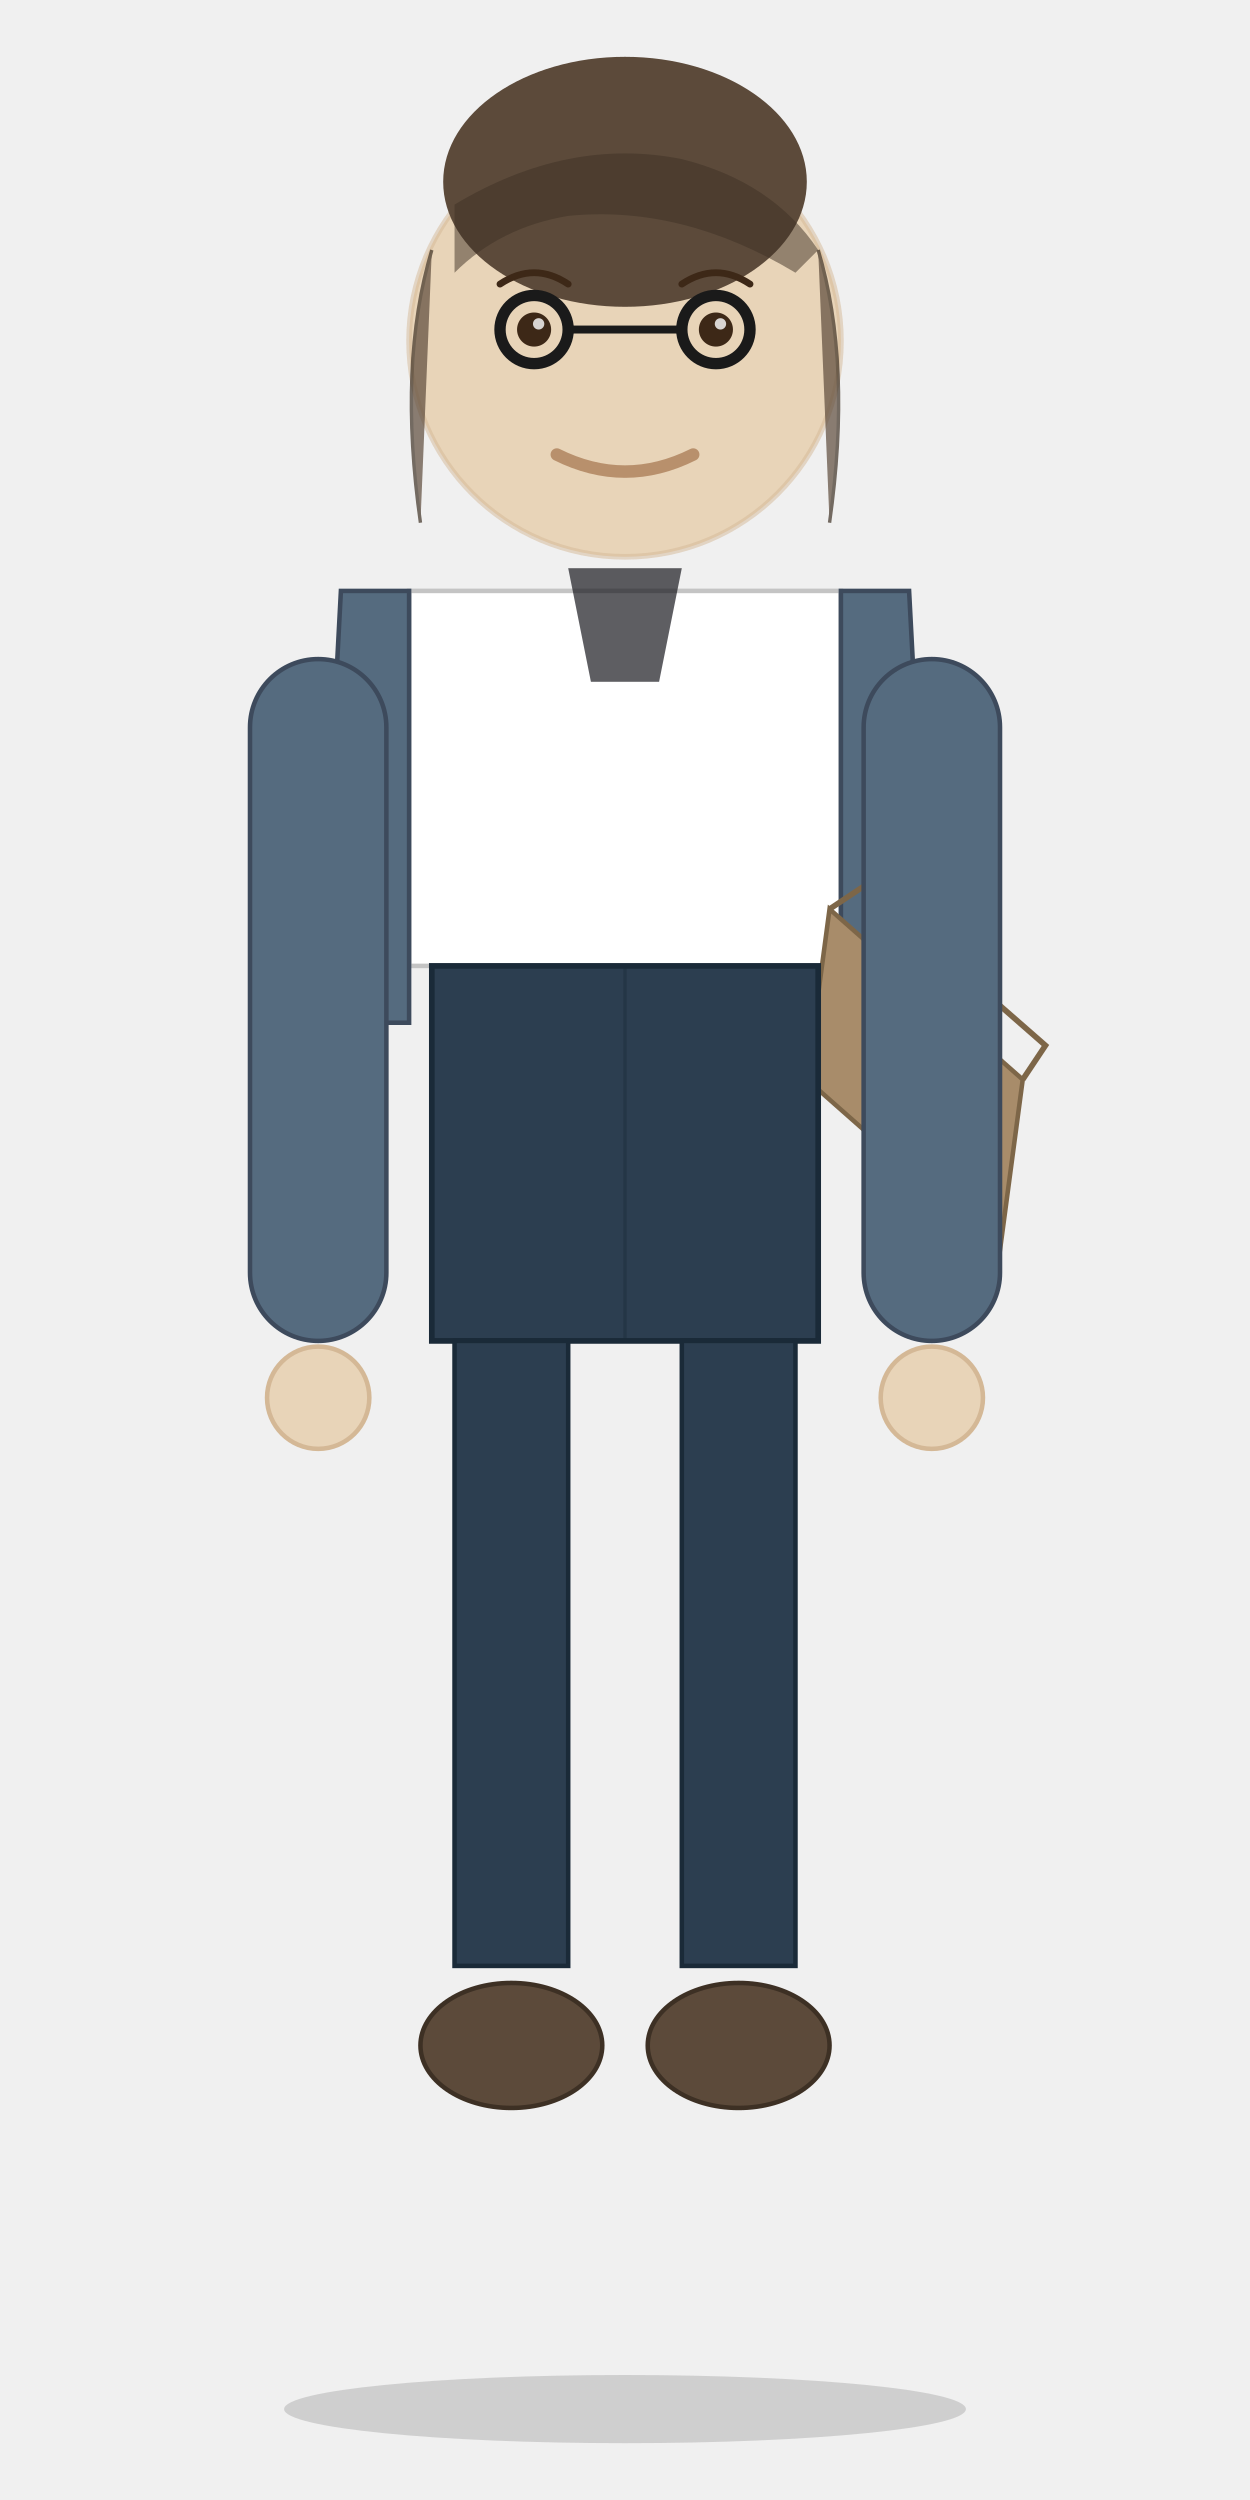
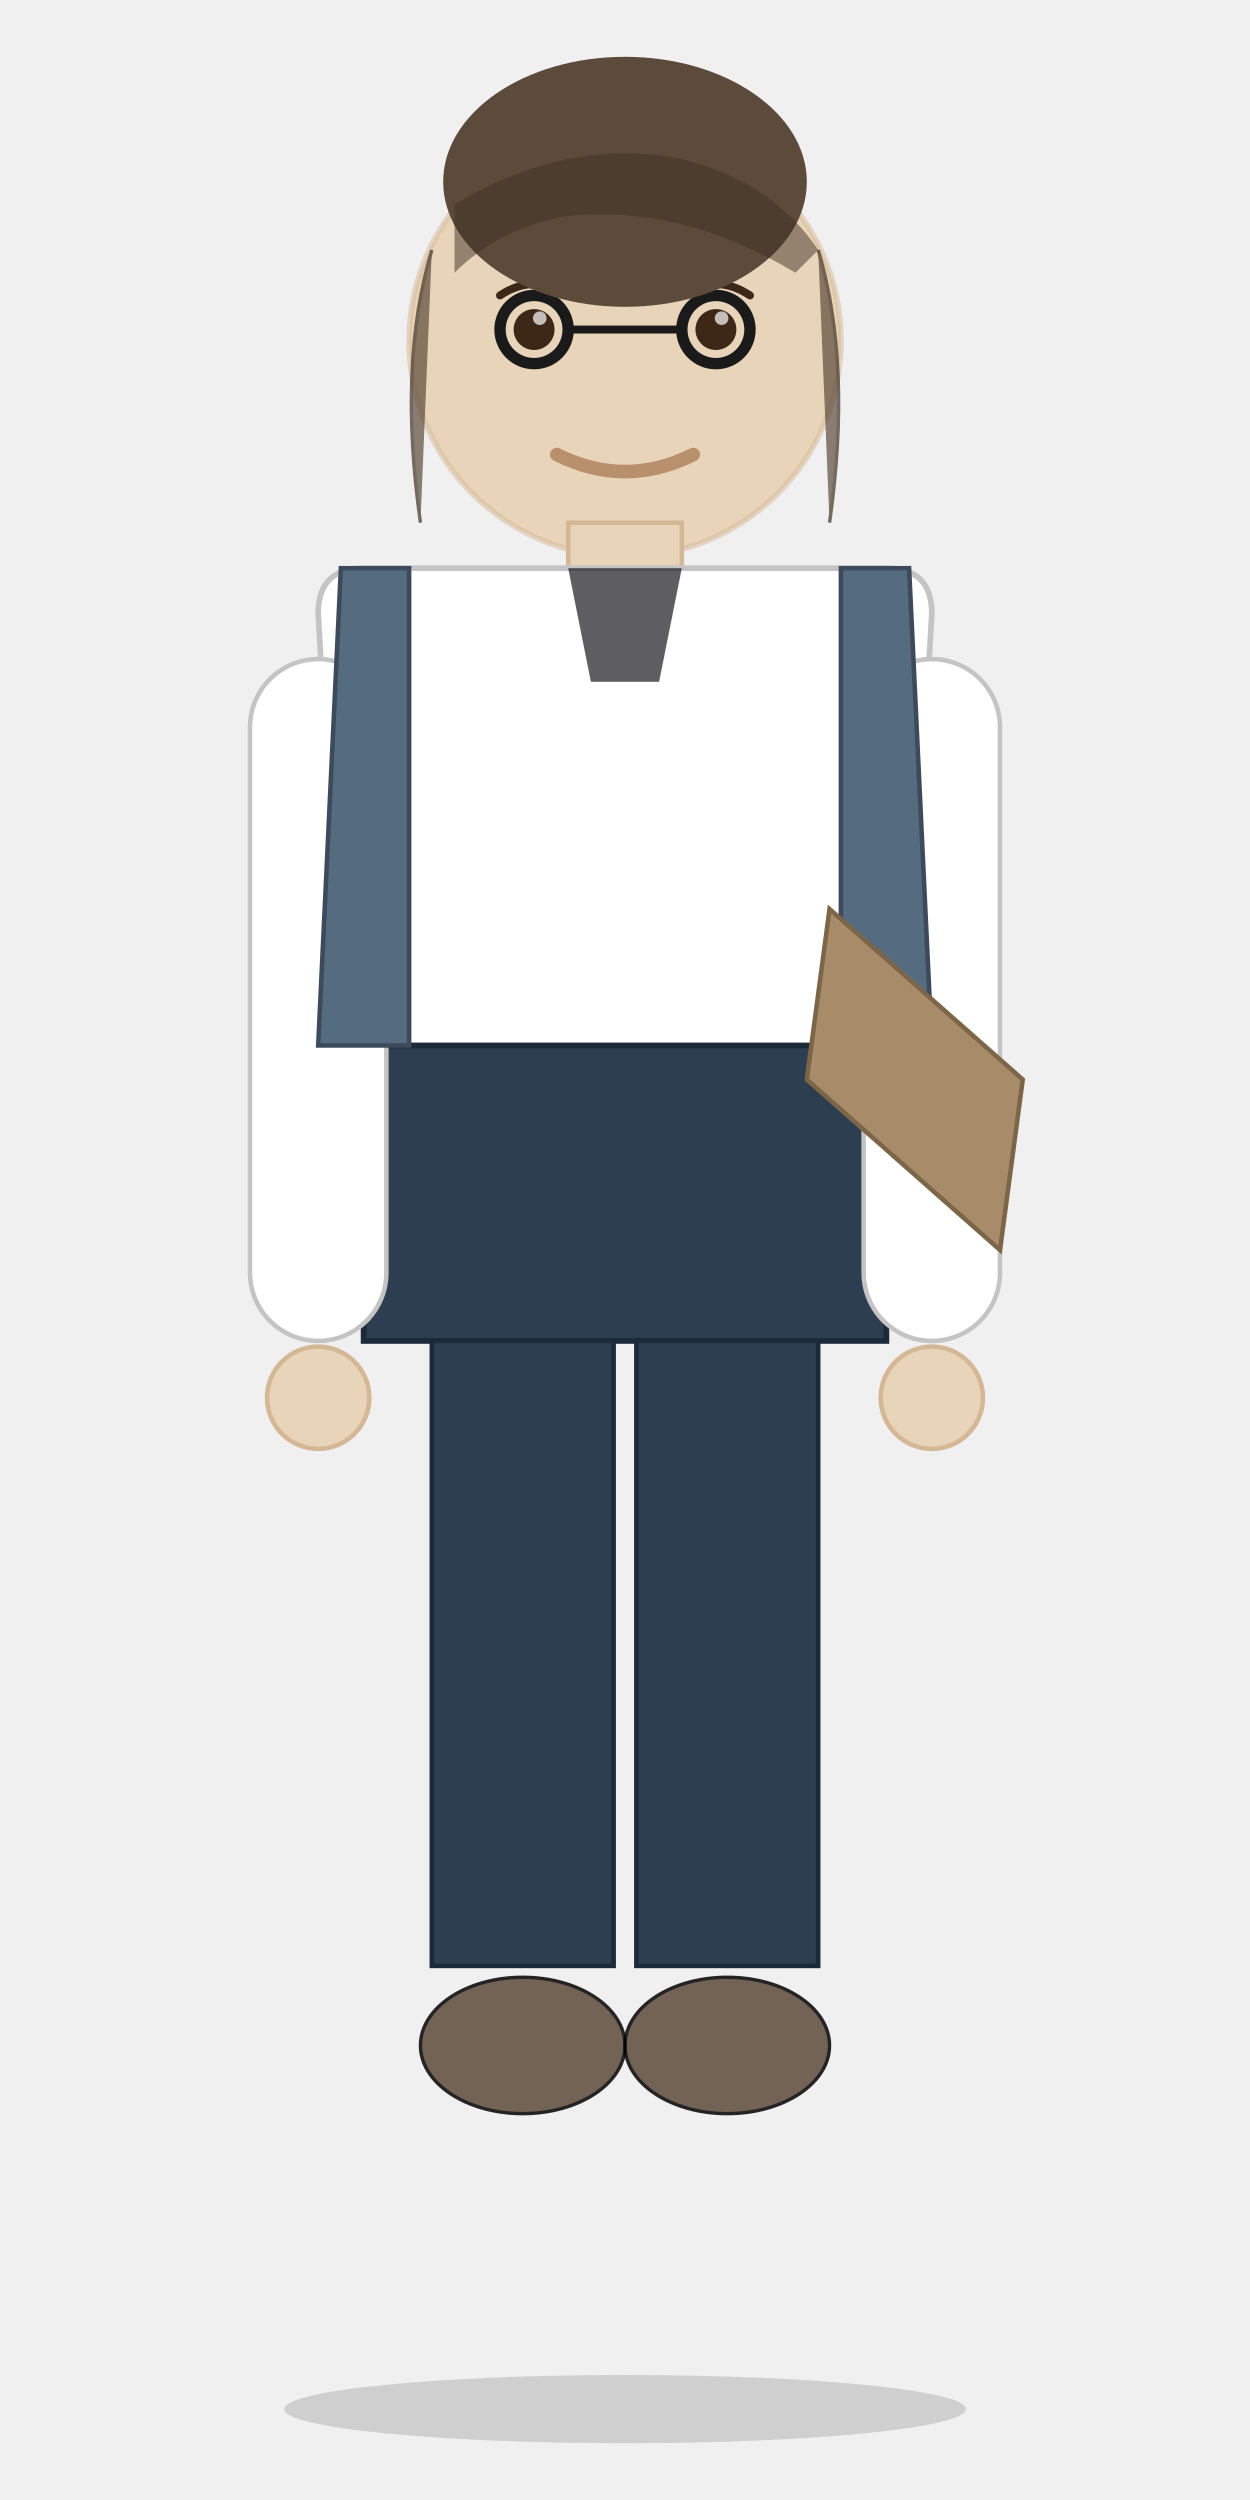
<svg xmlns="http://www.w3.org/2000/svg" viewBox="0 0 110 220" width="110" height="220">
  <ellipse cx="55" cy="212" rx="30" ry="3" fill="#000000" opacity="0.14" />
  <circle cx="55" cy="30" r="19" fill="#E8D4B8" />
  <circle cx="55" cy="30" r="19" fill="none" stroke="#D4B896" stroke-width="0.5" opacity="0.5" />
+   <circle cx="47" cy="29" r="1.8" fill="#3D2817" />
+   <circle cx="63" cy="29" r="1.8" fill="#3D2817" />
+   <circle cx="47.5" cy="28" r="0.6" fill="#FFFFFF" opacity="0.7" />
+   <circle cx="63.5" cy="28" r="0.6" fill="#FFFFFF" opacity="0.7" />
+   <path d="M 44 26 Q 47 24 50 26" fill="none" stroke="#3D2817" stroke-width="0.7" stroke-linecap="round" />
+   <path d="M 60 26 Q 63 24 66 26" fill="none" stroke="#3D2817" stroke-width="0.7" stroke-linecap="round" />
+   <path d="M 49 40 Q 55 43 61 40" stroke="#B8906C" stroke-width="1.2" fill="none" stroke-linecap="round" />
+   <circle cx="47" cy="29" r="3" fill="none" stroke="#1A1A1A" stroke-width="1" />
+   <circle cx="63" cy="29" r="3" fill="none" stroke="#1A1A1A" stroke-width="1" />
+   <line x1="50" y1="29" x2="60" y2="29" stroke="#1A1A1A" stroke-width="0.7" />
  <ellipse cx="55" cy="16" rx="16" ry="11" fill="#5C4A3A" />
  <path d="M 38 22 Q 35 32 37 46" fill="#5C4A3A" stroke="#3D3024" stroke-width="0.3" opacity="0.7" />
  <path d="M 72 22 Q 75 32 73 46" fill="#5C4A3A" stroke="#3D3024" stroke-width="0.3" opacity="0.7" />
  <path d="M 40 18 Q 50 12 60 14 Q 68 16 72 22 L 70 24 Q 60 18 50 19 Q 44 20 40 24 Z" fill="#3D3024" opacity="0.5" />
-   <circle cx="47" cy="29" r="3" fill="none" stroke="#1A1A1A" stroke-width="1" />
-   <circle cx="63" cy="29" r="3" fill="none" stroke="#1A1A1A" stroke-width="1" />
-   <line x1="50" y1="29" x2="60" y2="29" stroke="#1A1A1A" stroke-width="0.7" />
-   <circle cx="47" cy="29" r="1.5" fill="#3D2817" />
-   <circle cx="63" cy="29" r="1.5" fill="#3D2817" />
-   <circle cx="47.4" cy="28.5" r="0.5" fill="#FFFFFF" opacity="0.8" />
-   <circle cx="63.4" cy="28.5" r="0.5" fill="#FFFFFF" opacity="0.8" />
-   <path d="M 44 25 Q 47 23 50 25" fill="none" stroke="#3D2817" stroke-width="0.6" stroke-linecap="round" />
-   <path d="M 60 25 Q 63 23 66 25" fill="none" stroke="#3D2817" stroke-width="0.6" stroke-linecap="round" />
-   <path d="M 49 40 Q 55 43 61 40" stroke="#B8906C" stroke-width="1.1" fill="none" stroke-linecap="round" />
-   <rect x="36" y="52" width="38" height="33" fill="#FFFFFF" stroke="#C4C4C4" stroke-width="0.4" />
-   <path d="M 30 52 L 36 52 L 36 90 L 28 90 Z" fill="#556B7F" stroke="#3D4A5C" stroke-width="0.4" />
-   <path d="M 80 52 L 74 52 L 74 90 L 82 90 Z" fill="#556B7F" stroke="#3D4A5C" stroke-width="0.4" />
+   <rect x="50" y="46" width="10" height="6" fill="#E8D4B8" stroke="#D4B896" stroke-width="0.4" />
+   <path d="     M 28 54     Q 28 50 32 50     L 78 50     Q 82 50 82 54     L 80 88     L 78 92     L 78 118     L 32 118     L 32 92     L 30 88     Z   " fill="#FFFFFF" stroke="#C4C4C4" stroke-width="0.5" />
+   <path d="     M 32 92     L 78 92     L 78 118     L 32 118     Z   " fill="#2C3E50" stroke="#1A2A38" stroke-width="0.5" />
+   <rect x="22" y="58" width="12" height="60" rx="6" fill="#FFFFFF" stroke="#C4C4C4" stroke-width="0.4" />
+   <rect x="76" y="58" width="12" height="60" rx="6" fill="#FFFFFF" stroke="#C4C4C4" stroke-width="0.4" />
+   <circle cx="28" cy="123" r="4.5" fill="#E8D4B8" stroke="#D4B896" stroke-width="0.4" />
+   <circle cx="82" cy="123" r="4.5" fill="#E8D4B8" stroke="#D4B896" stroke-width="0.4" />
+   <rect x="38" y="118" width="16" height="55" fill="#2C3E50" stroke="#1A2A38" stroke-width="0.4" />
+   <rect x="56" y="118" width="16" height="55" fill="#2C3E50" stroke="#1A2A38" stroke-width="0.4" />
+   <ellipse cx="46" cy="180" rx="9" ry="6" fill="#5C4A3A" stroke="#000000" stroke-width="0.3" opacity="0.85" />
+   <ellipse cx="64" cy="180" rx="9" ry="6" fill="#5C4A3A" stroke="#000000" stroke-width="0.3" opacity="0.85" />
+   <path d="M 30 50 L 36 50 L 36 92 L 28 92 Z" fill="#556B7F" stroke="#3D4A5C" stroke-width="0.4" />
+   <path d="M 80 50 L 74 50 L 74 92 L 82 92 Z" fill="#556B7F" stroke="#3D4A5C" stroke-width="0.4" />
  <path d="M 50 50 L 60 50 L 58 60 L 52 60 Z" fill="#1A1A20" opacity="0.7" />
  <path d="M 73 80 L 90 95 L 88 110 L 71 95 Z" fill="#A88C6A" stroke="#7D6648" stroke-width="0.4" />
-   <path d="M 73 80 L 76 78 L 92 92 L 90 95" fill="none" stroke="#7D6648" stroke-width="0.5" />
-   <rect x="22" y="58" width="12" height="60" rx="6" fill="#556B7F" stroke="#3D4A5C" stroke-width="0.4" />
-   <rect x="76" y="58" width="12" height="60" rx="6" fill="#556B7F" stroke="#3D4A5C" stroke-width="0.4" />
-   <circle cx="28" cy="123" r="4.5" fill="#E8D4B8" stroke="#D4B896" stroke-width="0.4" />
-   <circle cx="82" cy="123" r="4.5" fill="#E8D4B8" stroke="#D4B896" stroke-width="0.4" />
-   <rect x="38" y="85" width="34" height="33" fill="#2C3E50" stroke="#1A2A38" stroke-width="0.5" />
-   <line x1="55" y1="85" x2="55" y2="118" stroke="#1A2A38" stroke-width="0.3" opacity="0.4" />
-   <rect x="40" y="118" width="10" height="55" fill="#2C3E50" stroke="#1A2A38" stroke-width="0.4" />
-   <rect x="60" y="118" width="10" height="55" fill="#2C3E50" stroke="#1A2A38" stroke-width="0.4" />
-   <ellipse cx="45" cy="180" rx="8" ry="5.5" fill="#5C4A3A" stroke="#3D3024" stroke-width="0.4" />
-   <ellipse cx="65" cy="180" rx="8" ry="5.5" fill="#5C4A3A" stroke="#3D3024" stroke-width="0.4" />
</svg>
